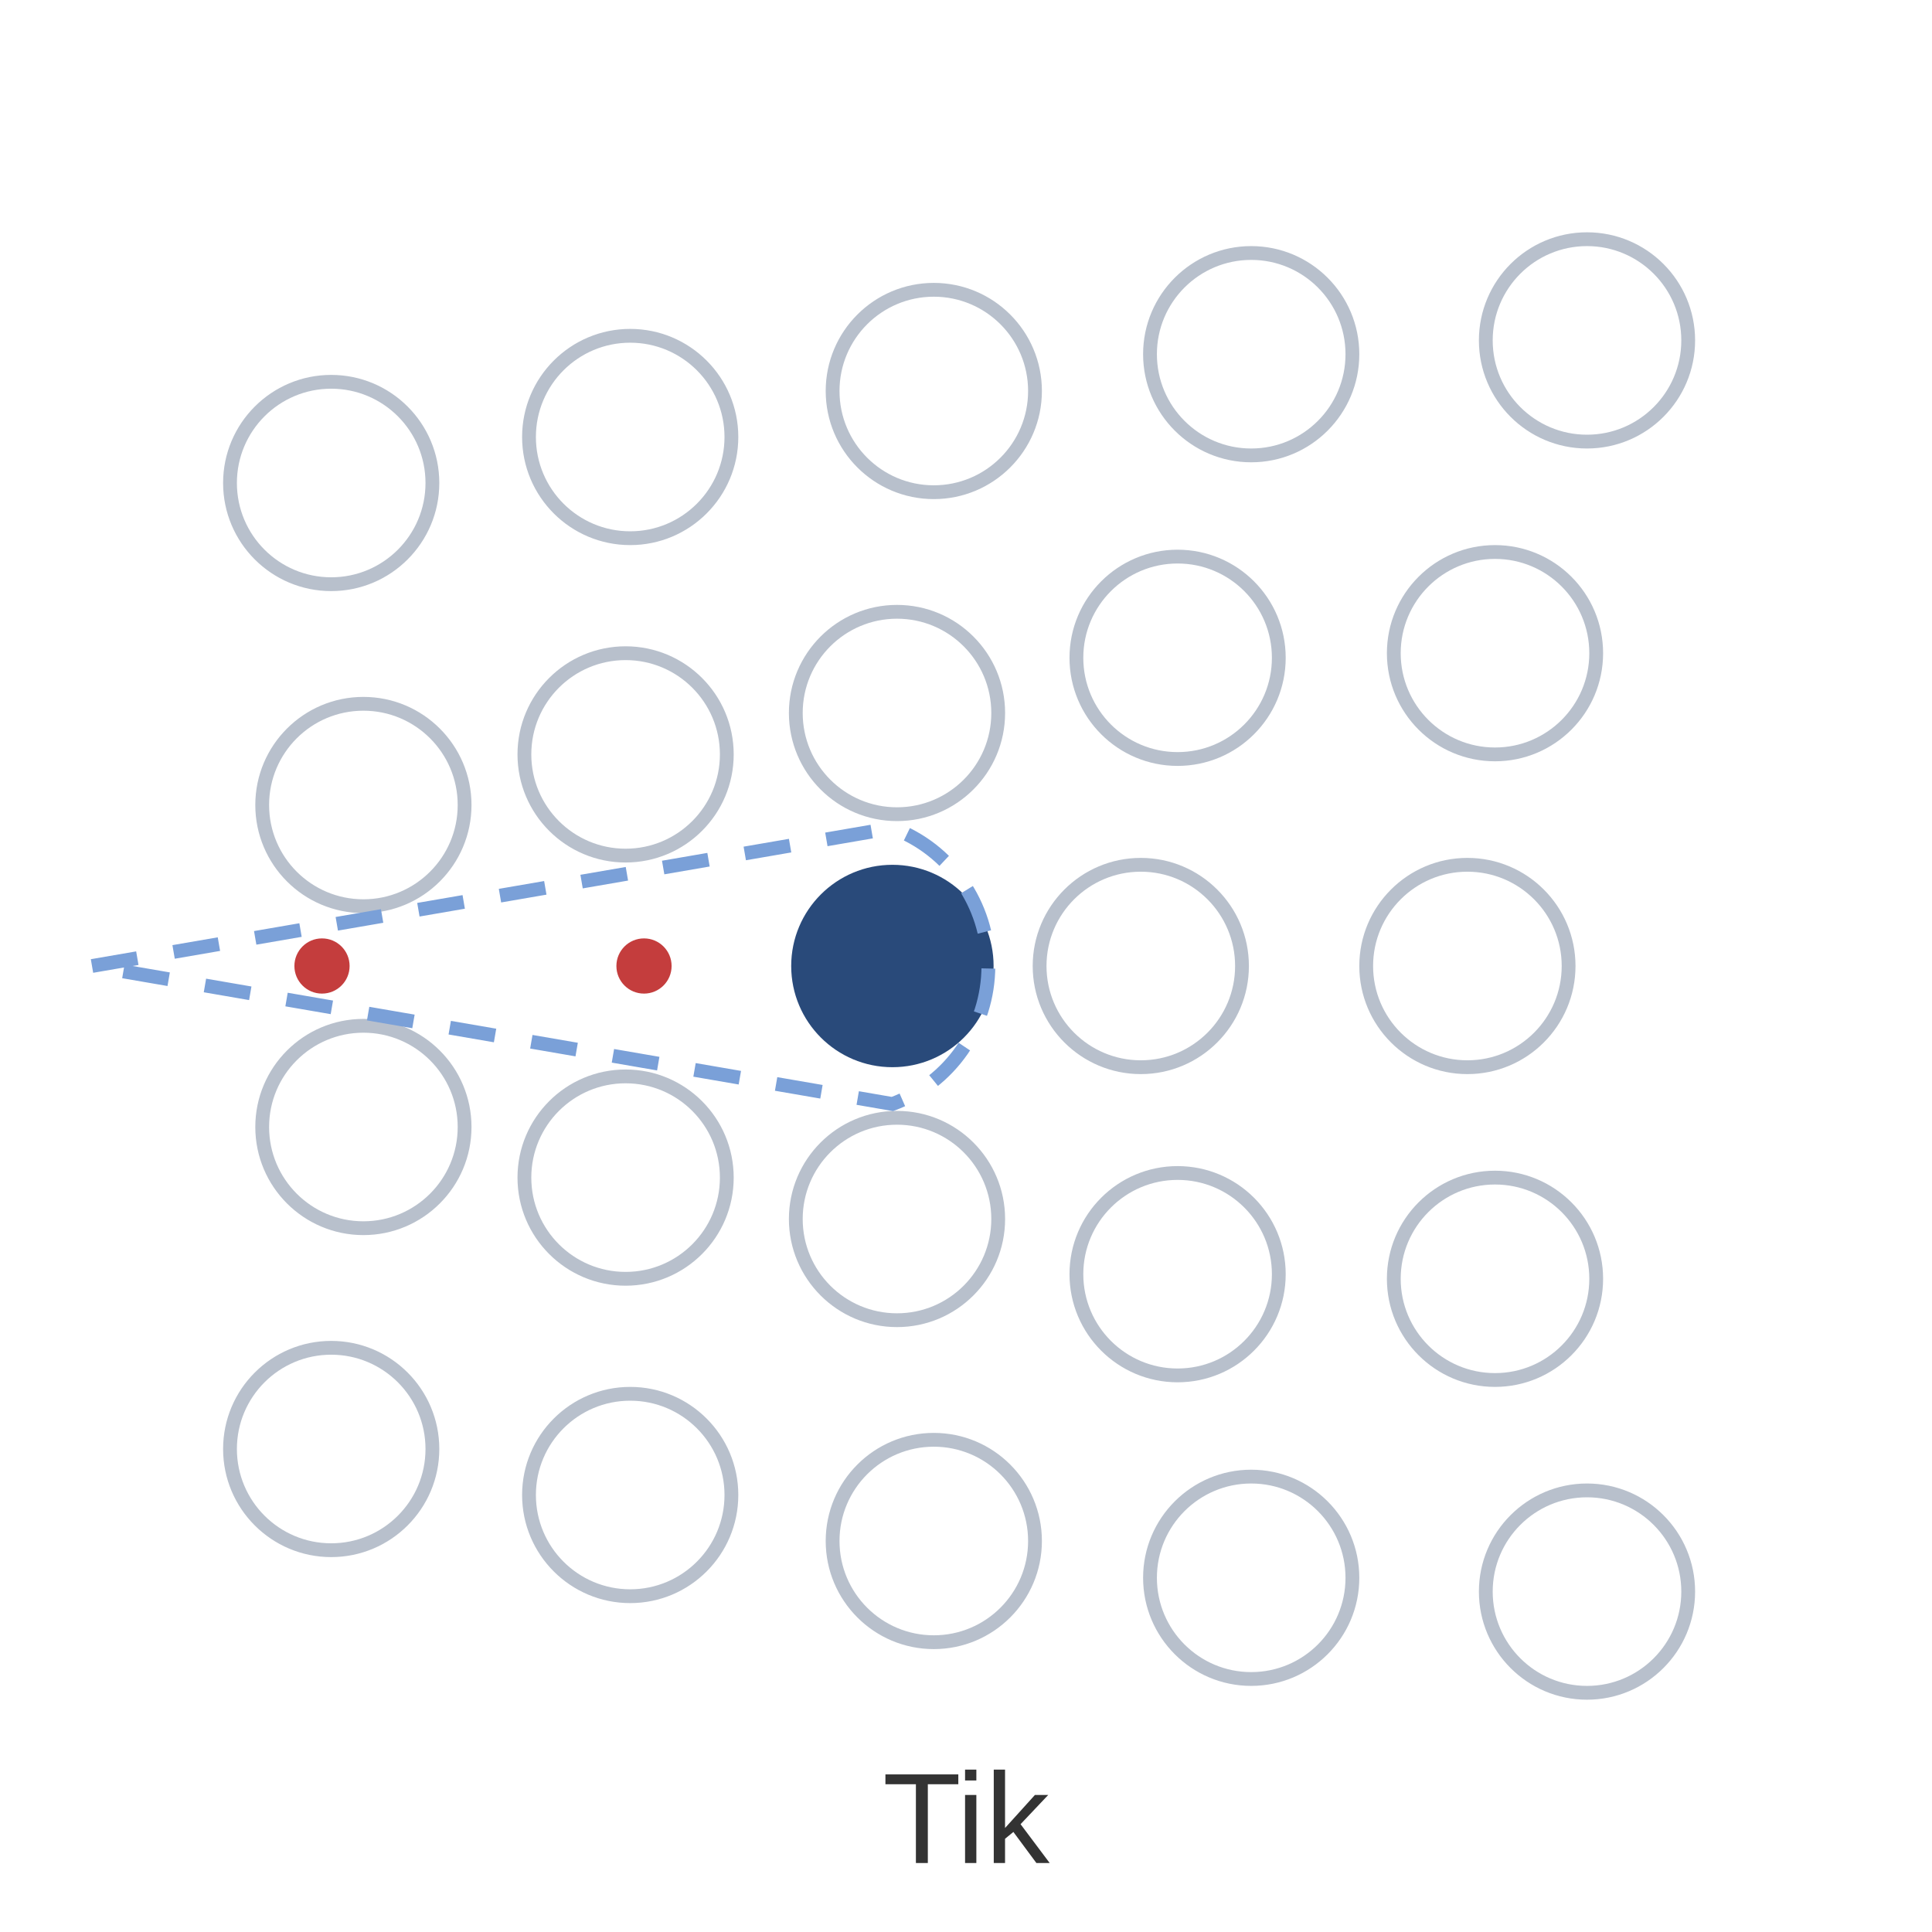
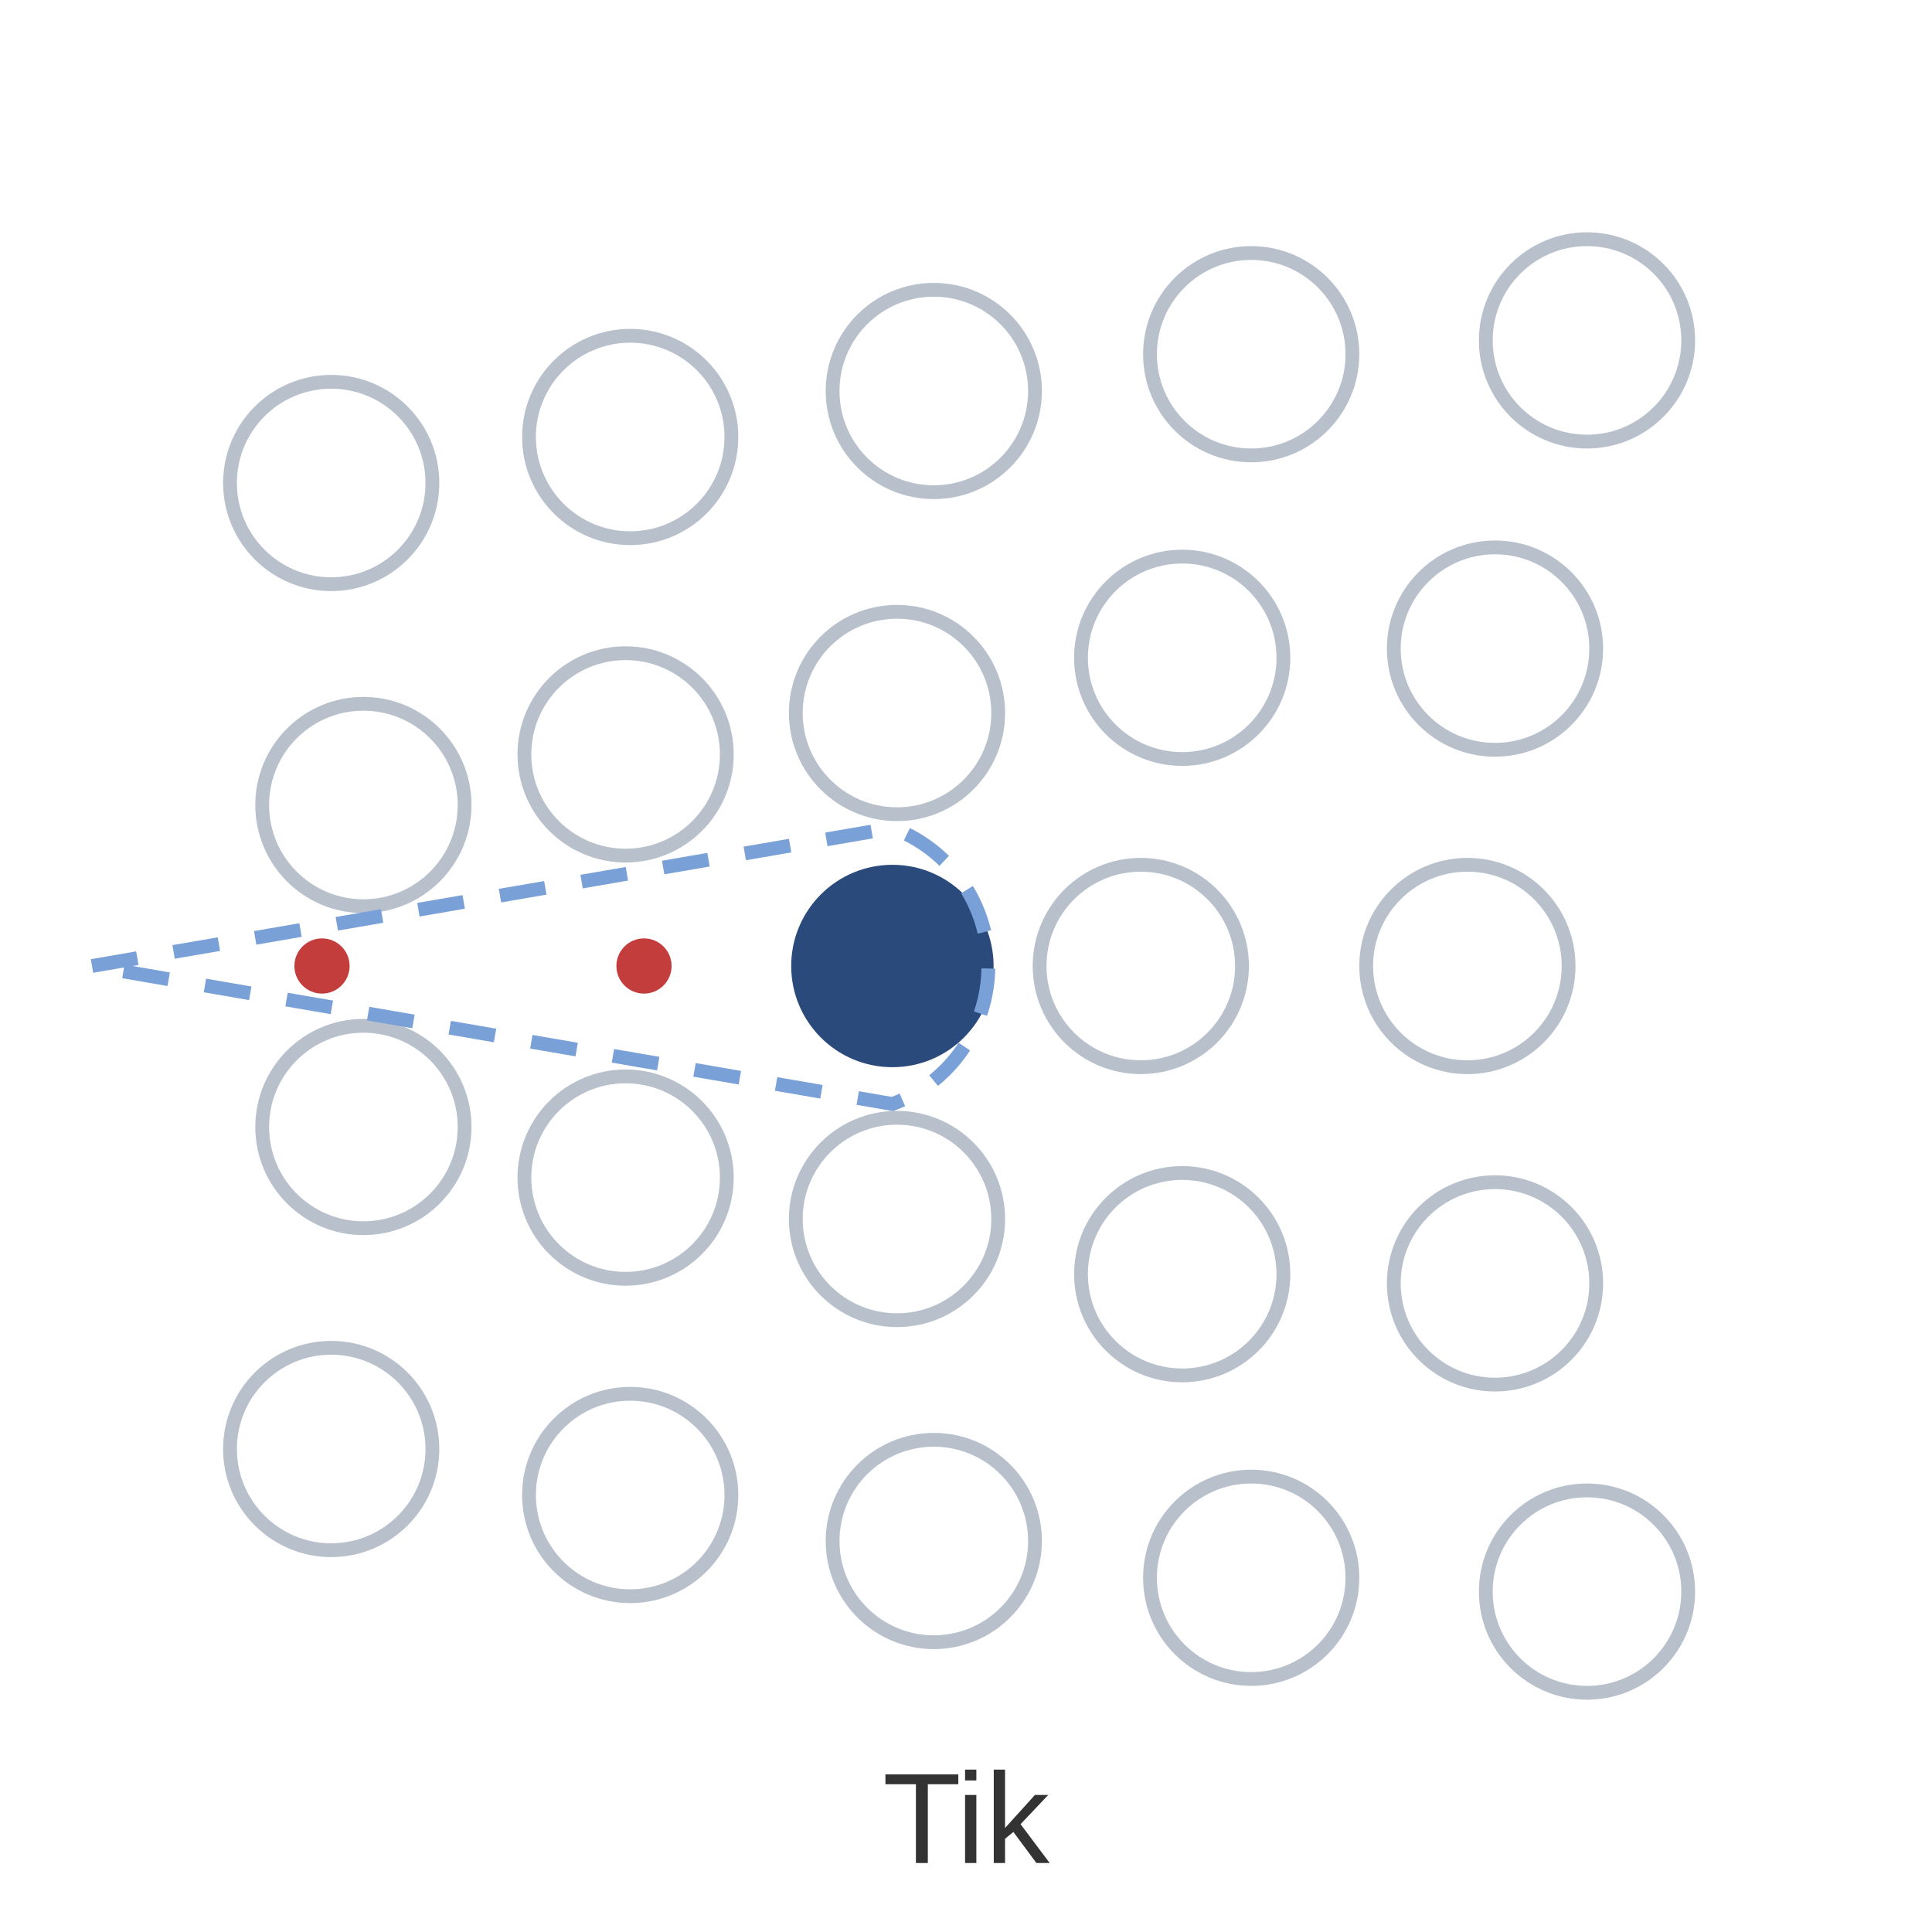
<svg xmlns="http://www.w3.org/2000/svg" width="420" height="420" viewBox="0 0 420 420">
  <rect width="100%" height="100%" fill="white" />
  <g fill="none" stroke="#b8c0cc" stroke-width="3">
    <circle cx="72" cy="105" r="22" />
    <circle cx="137" cy="95" r="22" />
    <circle cx="203" cy="85" r="22" />
    <circle cx="272" cy="77" r="22" />
    <circle cx="345" cy="74" r="22" />
    <circle cx="79" cy="175" r="22" />
    <circle cx="136" cy="164" r="22" />
    <circle cx="195" cy="155" r="22" />
-     <circle cx="256" cy="143" r="22" />
-     <circle cx="325" cy="142" r="22" />
+     <circle cx="257" cy="143" r="22" />
+     <circle cx="325" cy="141" r="22" />
    <circle cx="248" cy="210" r="22" />
    <circle cx="319" cy="210" r="22" />
    <circle cx="79" cy="245" r="22" />
    <circle cx="136" cy="256" r="22" />
    <circle cx="195" cy="265" r="22" />
-     <circle cx="256" cy="277" r="22" />
-     <circle cx="325" cy="278" r="22" />
+     <circle cx="257" cy="277" r="22" />
+     <circle cx="325" cy="279" r="22" />
    <circle cx="72" cy="315" r="22" />
    <circle cx="137" cy="325" r="22" />
    <circle cx="203" cy="335" r="22" />
    <circle cx="272" cy="343" r="22" />
    <circle cx="345" cy="346" r="22" />
  </g>
  <circle cx="194" cy="210" r="22" fill="#294a7a" />
  <circle cx="140" cy="210" r="6" fill="#c43d3d" />
  <circle cx="70" cy="210" r="6" fill="#c43d3d" />
  <path d="   M 20 210   L 194 180   A 32 32 0 0 1 194 240   Z" fill="none" stroke="#7aa0d8" stroke-width="3" stroke-dasharray="10 8" />
  <text x="210" y="405" text-anchor="middle" font-family="Arial, sans-serif" font-size="28" fill="#333">
    Tik
  </text>
</svg>
